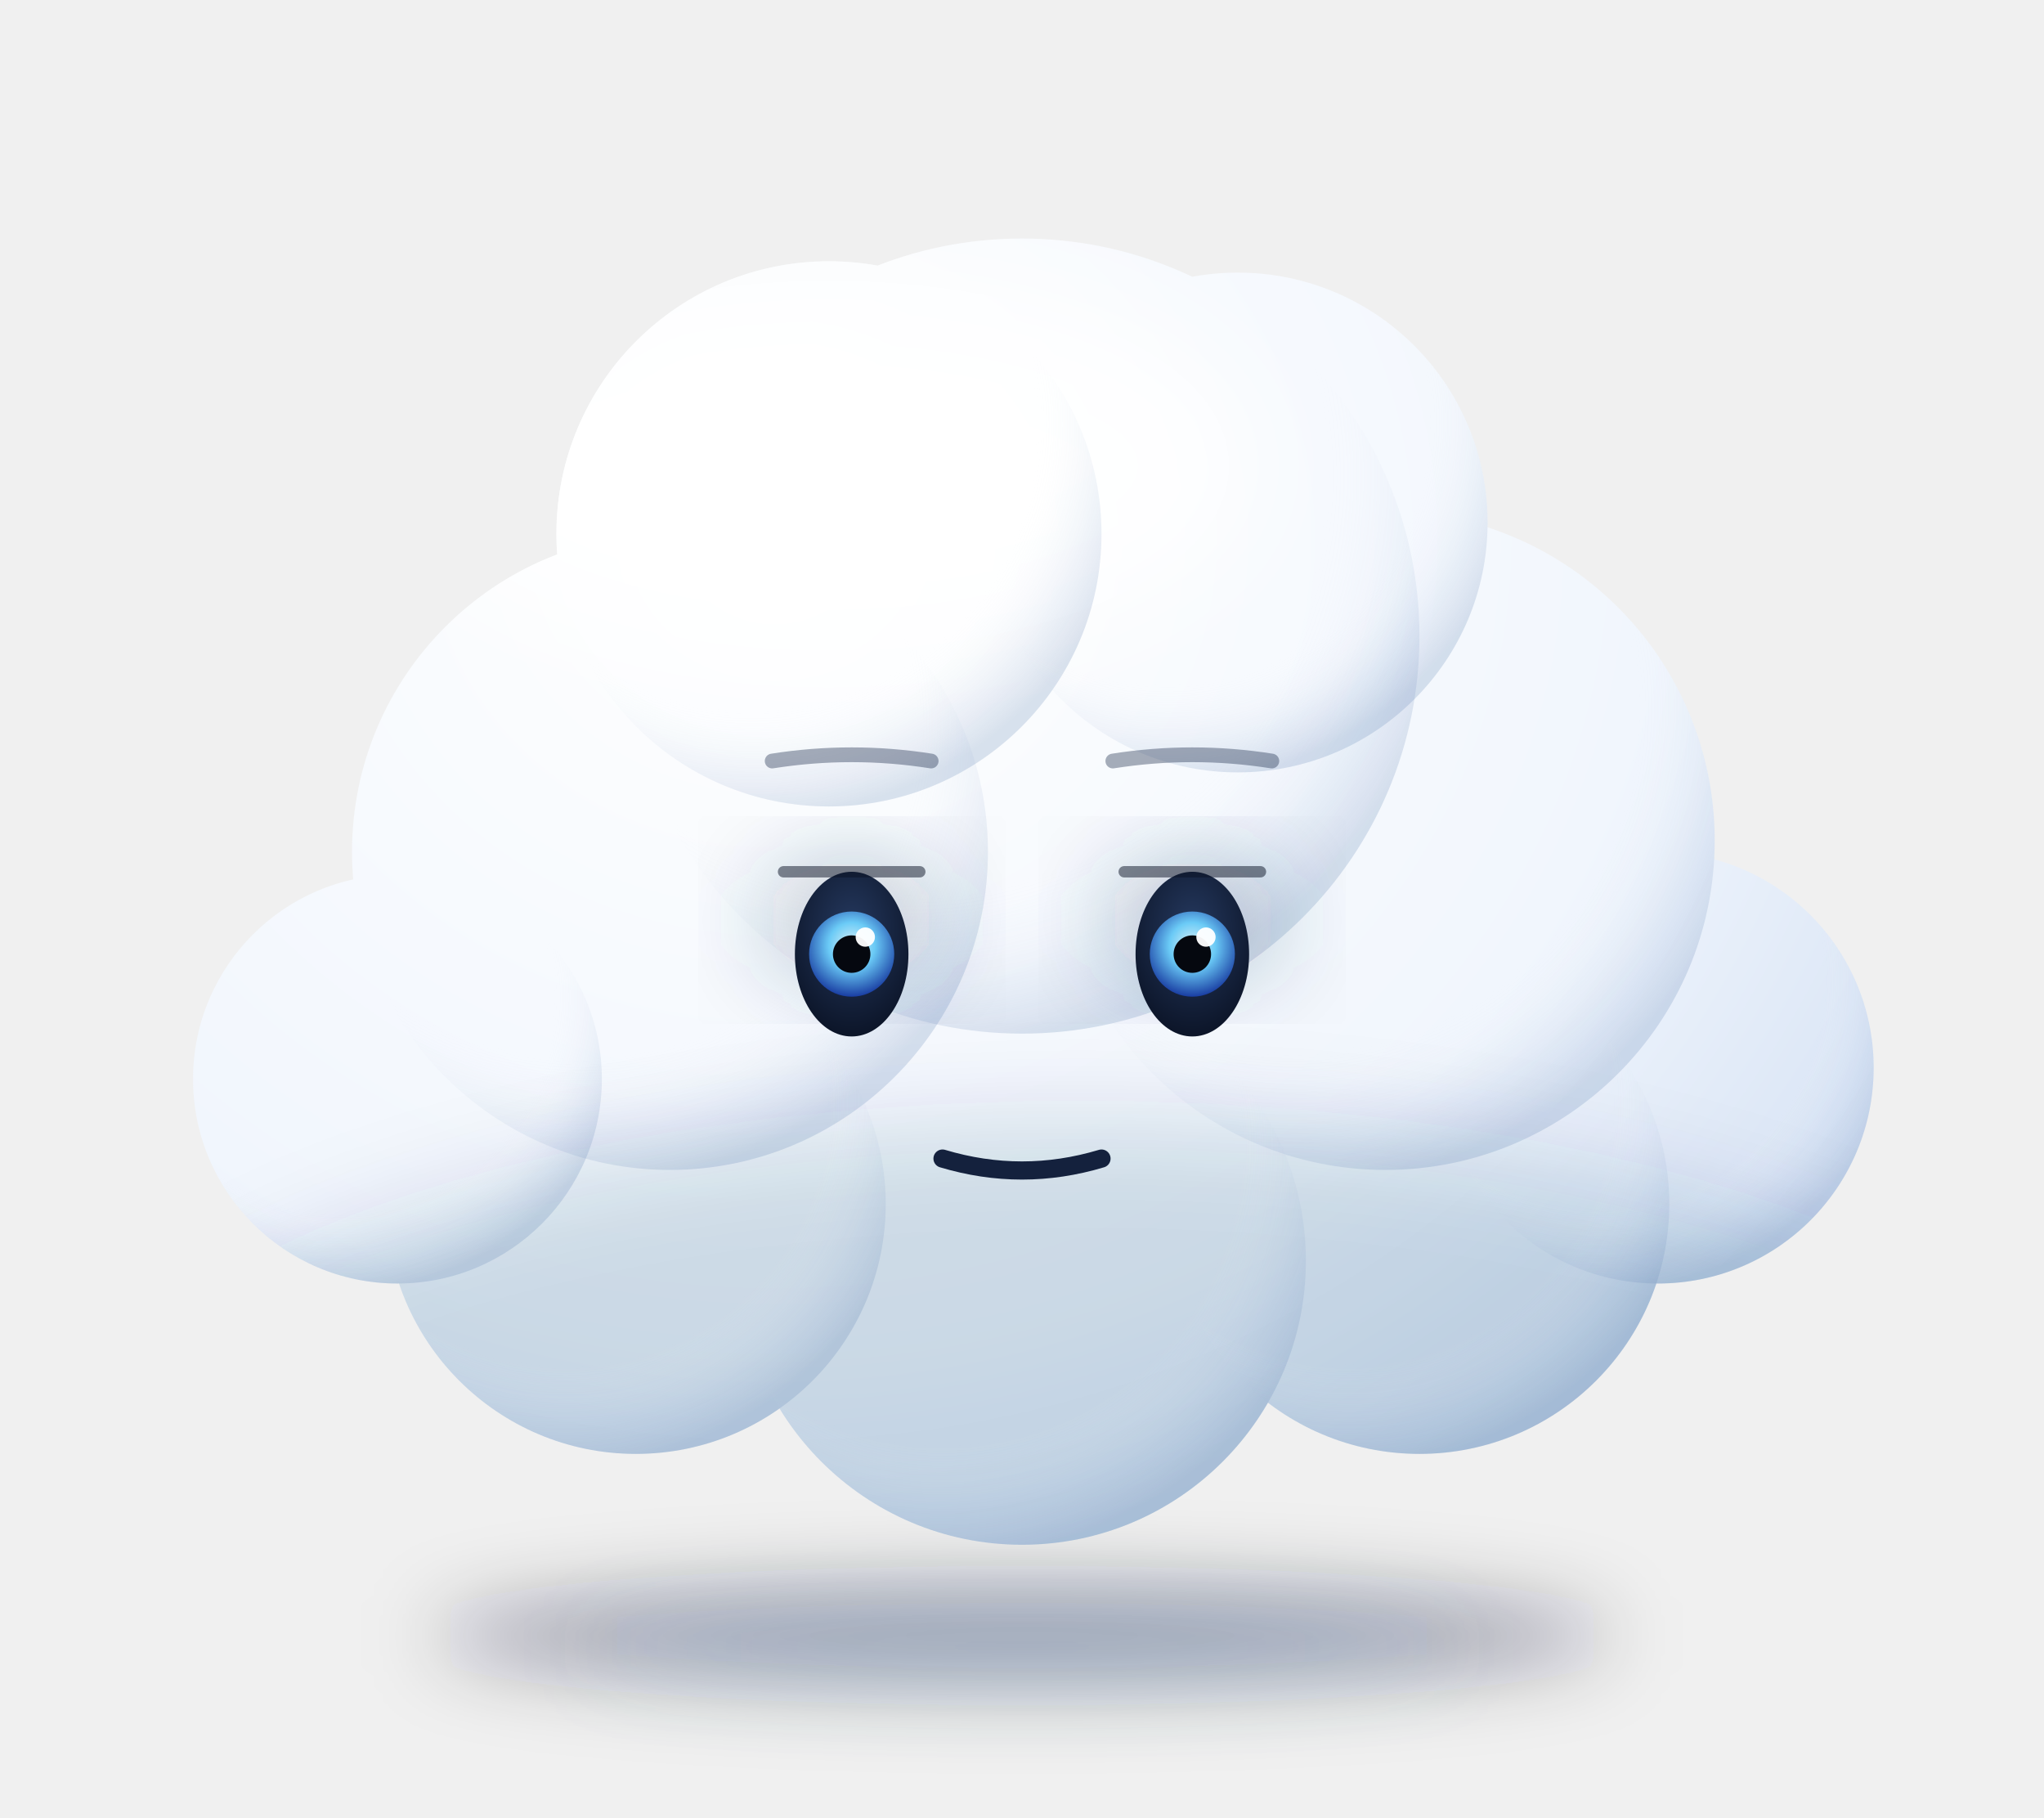
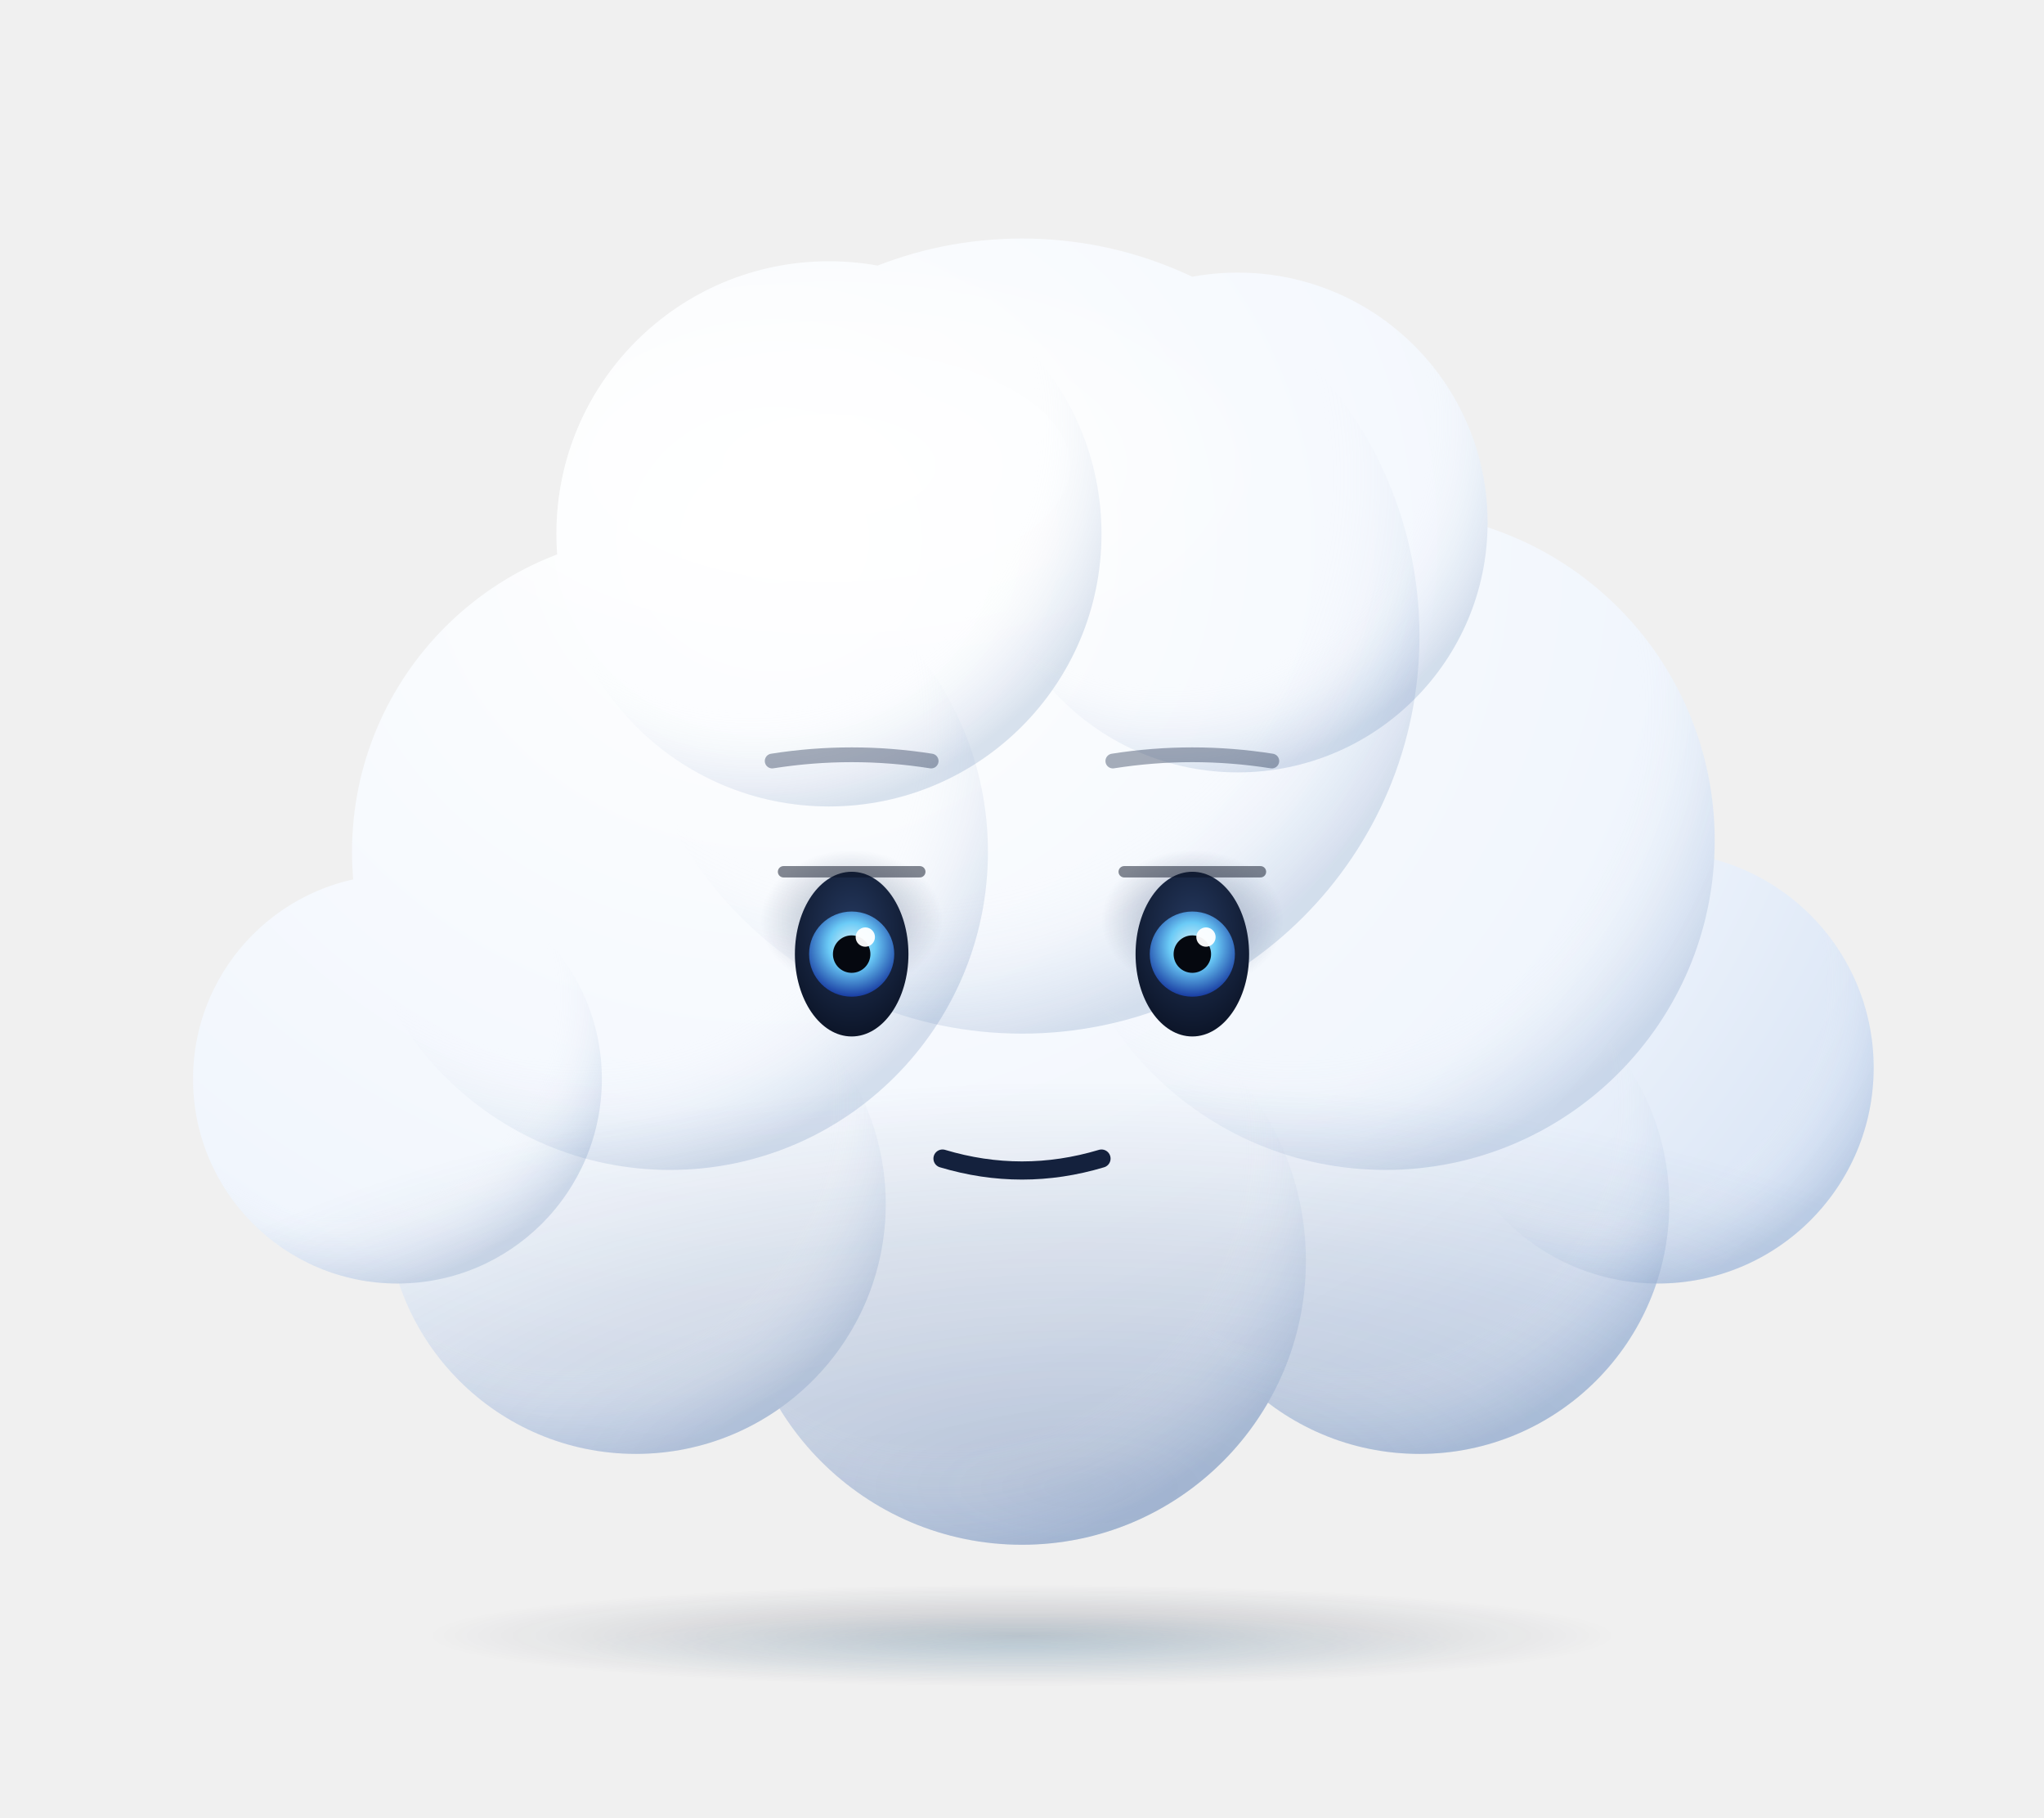
<svg xmlns="http://www.w3.org/2000/svg" viewBox="0 0 360 320" width="720" height="640">
  <defs>
    <radialGradient id="cl-body" cx="38%" cy="30%" r="78%">
      <stop offset="0" stop-color="#FFFFFF" />
      <stop offset="0.55" stop-color="#F1F6FD" />
      <stop offset="0.85" stop-color="#D3E0F3" />
      <stop offset="1" stop-color="#AAC0DE" />
    </radialGradient>
    <radialGradient id="cl-lobe" cx="36%" cy="30%" r="72%">
      <stop offset="0" stop-color="#FFFFFF" stop-opacity="0" />
      <stop offset="0.72" stop-color="#FFFFFF" stop-opacity="0" />
      <stop offset="0.9" stop-color="#7F9CC8" stop-opacity="0.12" />
      <stop offset="1" stop-color="#5D7FB0" stop-opacity="0.22" />
    </radialGradient>
    <radialGradient id="cl-iris" cx="50%" cy="40%" r="60%">
      <stop offset="0" stop-color="#E6FAFF" />
      <stop offset="0.45" stop-color="#6FD3FF" />
      <stop offset="1" stop-color="#1A3FA8" />
    </radialGradient>
    <radialGradient id="cl-eye" cx="50%" cy="35%" r="70%">
      <stop offset="0" stop-color="#25395F" />
      <stop offset="1" stop-color="#0A1224" />
    </radialGradient>
-     <filter id="cl-soft" x="-40%" y="-40%" width="180%" height="180%">
-       <feGaussianBlur stdDeviation="9" />
-     </filter>
-     <filter id="cl-glow" x="-50%" y="-200%" width="200%" height="500%">
-       <feGaussianBlur stdDeviation="7" />
-     </filter>
+     <radialGradient id="cl-hi" cx="50%" cy="50%" r="50%">
+       <stop offset="0" stop-color="#FFFFFF" stop-opacity="0.95" />
+       <stop offset="0.6" stop-color="#FFFFFF" stop-opacity="0.45" />
+       <stop offset="1" stop-color="#FFFFFF" stop-opacity="0" />
+     </radialGradient>
+     <radialGradient id="cl-shade" cx="50%" cy="50%" r="50%">
+       <stop offset="0" stop-color="#1E3A6E" stop-opacity="0.24" />
+       <stop offset="0.6" stop-color="#1E3A6E" stop-opacity="0.12" />
+       <stop offset="1" stop-color="#1E3A6E" stop-opacity="0" />
+     </radialGradient>
+     <radialGradient id="cl-socket" cx="50%" cy="50%" r="50%">
+       <stop offset="0" stop-color="#2A3F66" stop-opacity="0.42" />
+       <stop offset="1" stop-color="#2A3F66" stop-opacity="0" />
+     </radialGradient>
+     <radialGradient id="cl-ground" cx="50%" cy="50%" r="50%">
+       <stop offset="0" stop-color="#07102A" stop-opacity="0.6" />
+       <stop offset="1" stop-color="#07102A" stop-opacity="0" />
+     </radialGradient>
+     <radialGradient id="cl-cyan" cx="50%" cy="50%" r="50%">
+       <stop offset="0" stop-color="#6FD3FF" stop-opacity="0.9" />
+       <stop offset="1" stop-color="#6FD3FF" stop-opacity="0" />
+     </radialGradient>
+     <radialGradient id="cl-coral" cx="50%" cy="50%" r="50%">
+       <stop offset="0" stop-color="#FF8A8A" stop-opacity="0.9" />
+       <stop offset="1" stop-color="#FF8A8A" stop-opacity="0" />
+     </radialGradient>
    <clipPath id="cl-clip">
      <circle cx="180" cy="112" r="70" />
      <circle cx="118" cy="150" r="56" />
      <circle cx="244" cy="148" r="58" />
      <circle cx="146" cy="94" r="48" />
      <circle cx="218" cy="92" r="44" />
      <circle cx="70" cy="190" r="36" />
      <circle cx="292" cy="188" r="38" />
      <circle cx="112" cy="212" r="44" />
      <circle cx="180" cy="222" r="50" />
      <circle cx="250" cy="212" r="44" />
    </clipPath>
    <clipPath id="cl-ell-L">
      <ellipse cx="150" cy="168" rx="10" ry="14.5" />
    </clipPath>
    <clipPath id="cl-ell-R">
      <ellipse cx="210" cy="168" rx="10" ry="14.5" />
    </clipPath>
    <clipPath id="cl-lid-L">
      <path d="M136 153.5 L164 153.5 L164 198 L136 198 Z" data-k="lidL" />
    </clipPath>
    <clipPath id="cl-lid-R">
      <path d="M196 153.5 L224 153.5 L224 198 L196 198 Z" data-k="lidR" />
    </clipPath>
  </defs>
-   <ellipse cx="180" cy="288" rx="104" ry="9" fill="#07102A" fill-opacity="0.34" filter="url(#cl-glow)" data-k="ground" />
-   <ellipse cx="180" cy="290" rx="78" ry="6" fill="#6FD3FF" fill-opacity="0.14" filter="url(#cl-glow)" data-k="glowCyan" />
-   <ellipse cx="180" cy="290" rx="60" ry="5" fill="#FF8A8A" fill-opacity="0" filter="url(#cl-glow)" data-k="glowCoral" />
+   <ellipse cx="180" cy="288" rx="104" ry="9" fill="url(#cl-ground)" fill-opacity="0.34" data-k="ground" />
+   <ellipse cx="180" cy="290" rx="78" ry="6" fill="url(#cl-cyan)" fill-opacity="0.14" data-k="glowCyan" />
+   <ellipse cx="180" cy="290" rx="60" ry="5" fill="url(#cl-coral)" fill-opacity="0" data-k="glowCoral" />
  <g transform="translate(0 0) translate(180 160) rotate(0) scale(1 1) translate(-180 -160)" data-k="body">
    <g clip-path="url(#cl-clip)">
      <rect x="0" y="0" width="360" height="320" fill="url(#cl-body)" />
-       <ellipse cx="146" cy="82" rx="74" ry="34" fill="#FFFFFF" fill-opacity="0.9" filter="url(#cl-soft)" />
-       <ellipse cx="190" cy="262" rx="176" ry="64" fill="#1E3A6E" fill-opacity="0.16" filter="url(#cl-soft)" />
+       <ellipse cx="146" cy="82" rx="78" ry="38" fill="url(#cl-hi)" />
+       <ellipse cx="190" cy="262" rx="186" ry="72" fill="url(#cl-shade)" />
      <circle cx="180" cy="112" r="70" fill="url(#cl-lobe)" />
      <circle cx="118" cy="150" r="56" fill="url(#cl-lobe)" />
      <circle cx="244" cy="148" r="58" fill="url(#cl-lobe)" />
      <circle cx="146" cy="94" r="48" fill="url(#cl-lobe)" />
      <circle cx="218" cy="92" r="44" fill="url(#cl-lobe)" />
      <circle cx="70" cy="190" r="36" fill="url(#cl-lobe)" />
      <circle cx="292" cy="188" r="38" fill="url(#cl-lobe)" />
      <circle cx="112" cy="212" r="44" fill="url(#cl-lobe)" />
      <circle cx="180" cy="222" r="50" fill="url(#cl-lobe)" />
      <circle cx="250" cy="212" r="44" fill="url(#cl-lobe)" />
    </g>
-     <ellipse cx="150" cy="162" rx="15" ry="10.15" fill="#2A3F66" fill-opacity="0.3" filter="url(#cl-soft)" />
+     <ellipse cx="150" cy="162" rx="16" ry="12.325" fill="url(#cl-socket)" />
    <g clip-path="url(#cl-lid-L)">
      <g clip-path="url(#cl-ell-L)">
        <ellipse cx="150" cy="168" rx="10" ry="14.5" fill="url(#cl-eye)" />
        <g transform="translate(0 0)" data-k="gazeL">
          <circle cx="150" cy="168" r="7.5" fill="url(#cl-iris)" fill-opacity="0.95" />
          <circle cx="150" cy="168" r="3.3" fill="#05080F" />
          <circle cx="152.4" cy="165" r="1.7" fill="#FFFFFF" fill-opacity="0.95" />
        </g>
      </g>
    </g>
    <path d="M138 153.5 L162 153.5" fill="none" stroke="#0A1224" stroke-opacity="0.5" stroke-width="2" stroke-linecap="round" data-k="lidEdgeL" />
    <path d="M136 134 Q150 131.8 164 134" fill="none" stroke="#1B2A4A" stroke-opacity="0.38" stroke-width="2.6" stroke-linecap="round" data-k="browL" />
-     <ellipse cx="210" cy="162" rx="15" ry="10.15" fill="#2A3F66" fill-opacity="0.3" filter="url(#cl-soft)" />
+     <ellipse cx="210" cy="162" rx="16" ry="12.325" fill="url(#cl-socket)" />
    <g clip-path="url(#cl-lid-R)">
      <g clip-path="url(#cl-ell-R)">
        <ellipse cx="210" cy="168" rx="10" ry="14.5" fill="url(#cl-eye)" />
        <g transform="translate(0 0)" data-k="gazeR">
          <circle cx="210" cy="168" r="7.5" fill="url(#cl-iris)" fill-opacity="0.95" />
          <circle cx="210" cy="168" r="3.3" fill="#05080F" />
          <circle cx="212.4" cy="165" r="1.7" fill="#FFFFFF" fill-opacity="0.95" />
        </g>
      </g>
    </g>
    <path d="M198 153.5 L222 153.5" fill="none" stroke="#0A1224" stroke-opacity="0.5" stroke-width="2" stroke-linecap="round" data-k="lidEdgeR" />
    <path d="M224 134 Q210 131.8 196 134" fill="none" stroke="#1B2A4A" stroke-opacity="0.38" stroke-width="2.6" stroke-linecap="round" data-k="browR" />
    <path d="M166 204 Q180 208.2 194 204" fill="none" stroke="#14213D" stroke-width="3.2" stroke-linecap="round" data-k="smile" />
    <ellipse cx="180" cy="207.28" rx="4.5" ry="0.8" fill="#14213D" fill-opacity="0" data-k="mouthOpen" />
  </g>
</svg>
